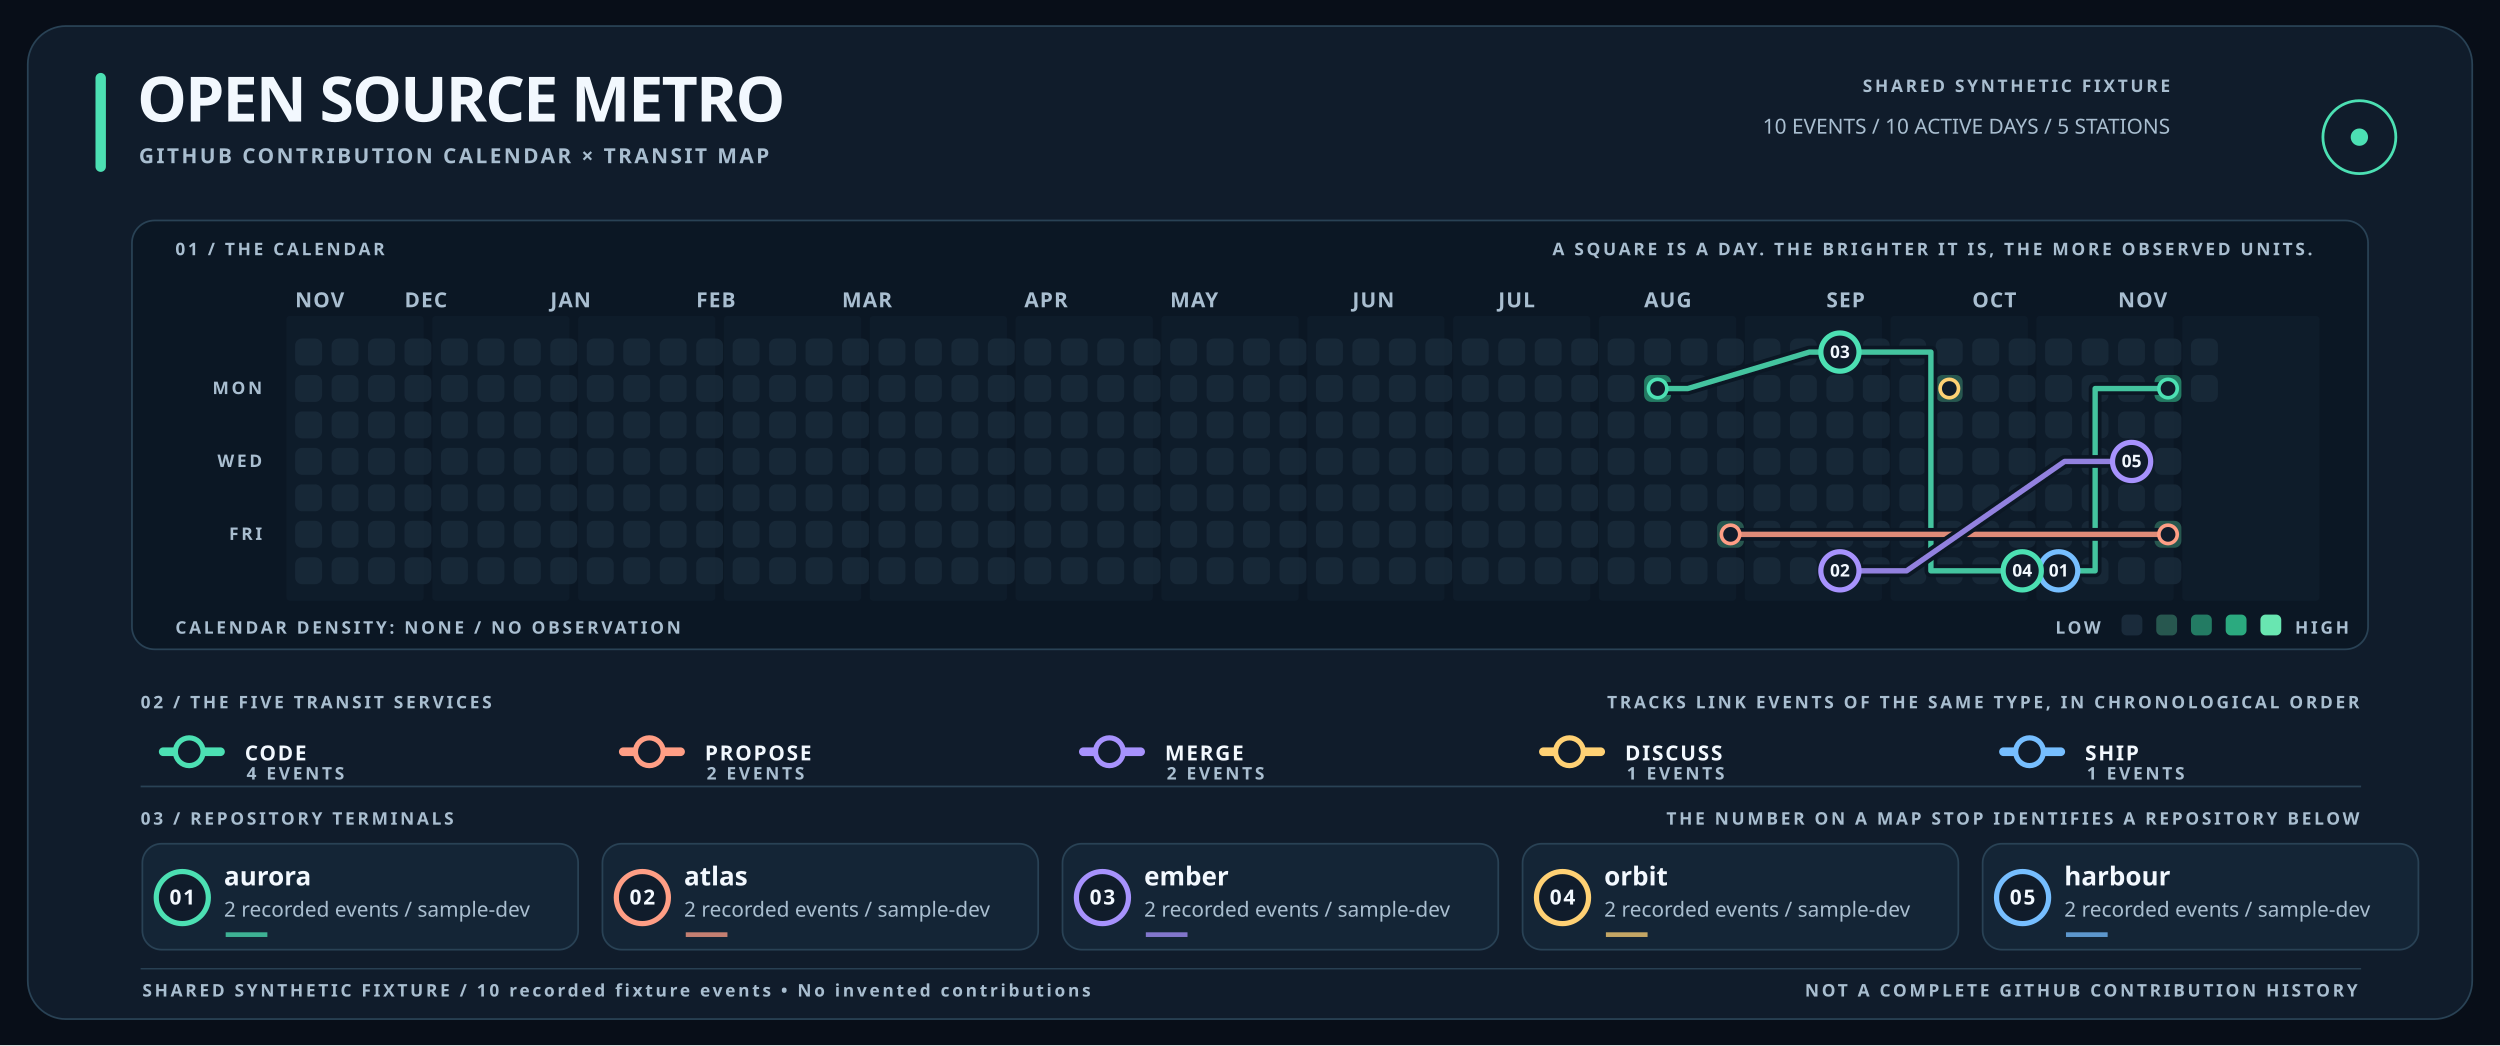
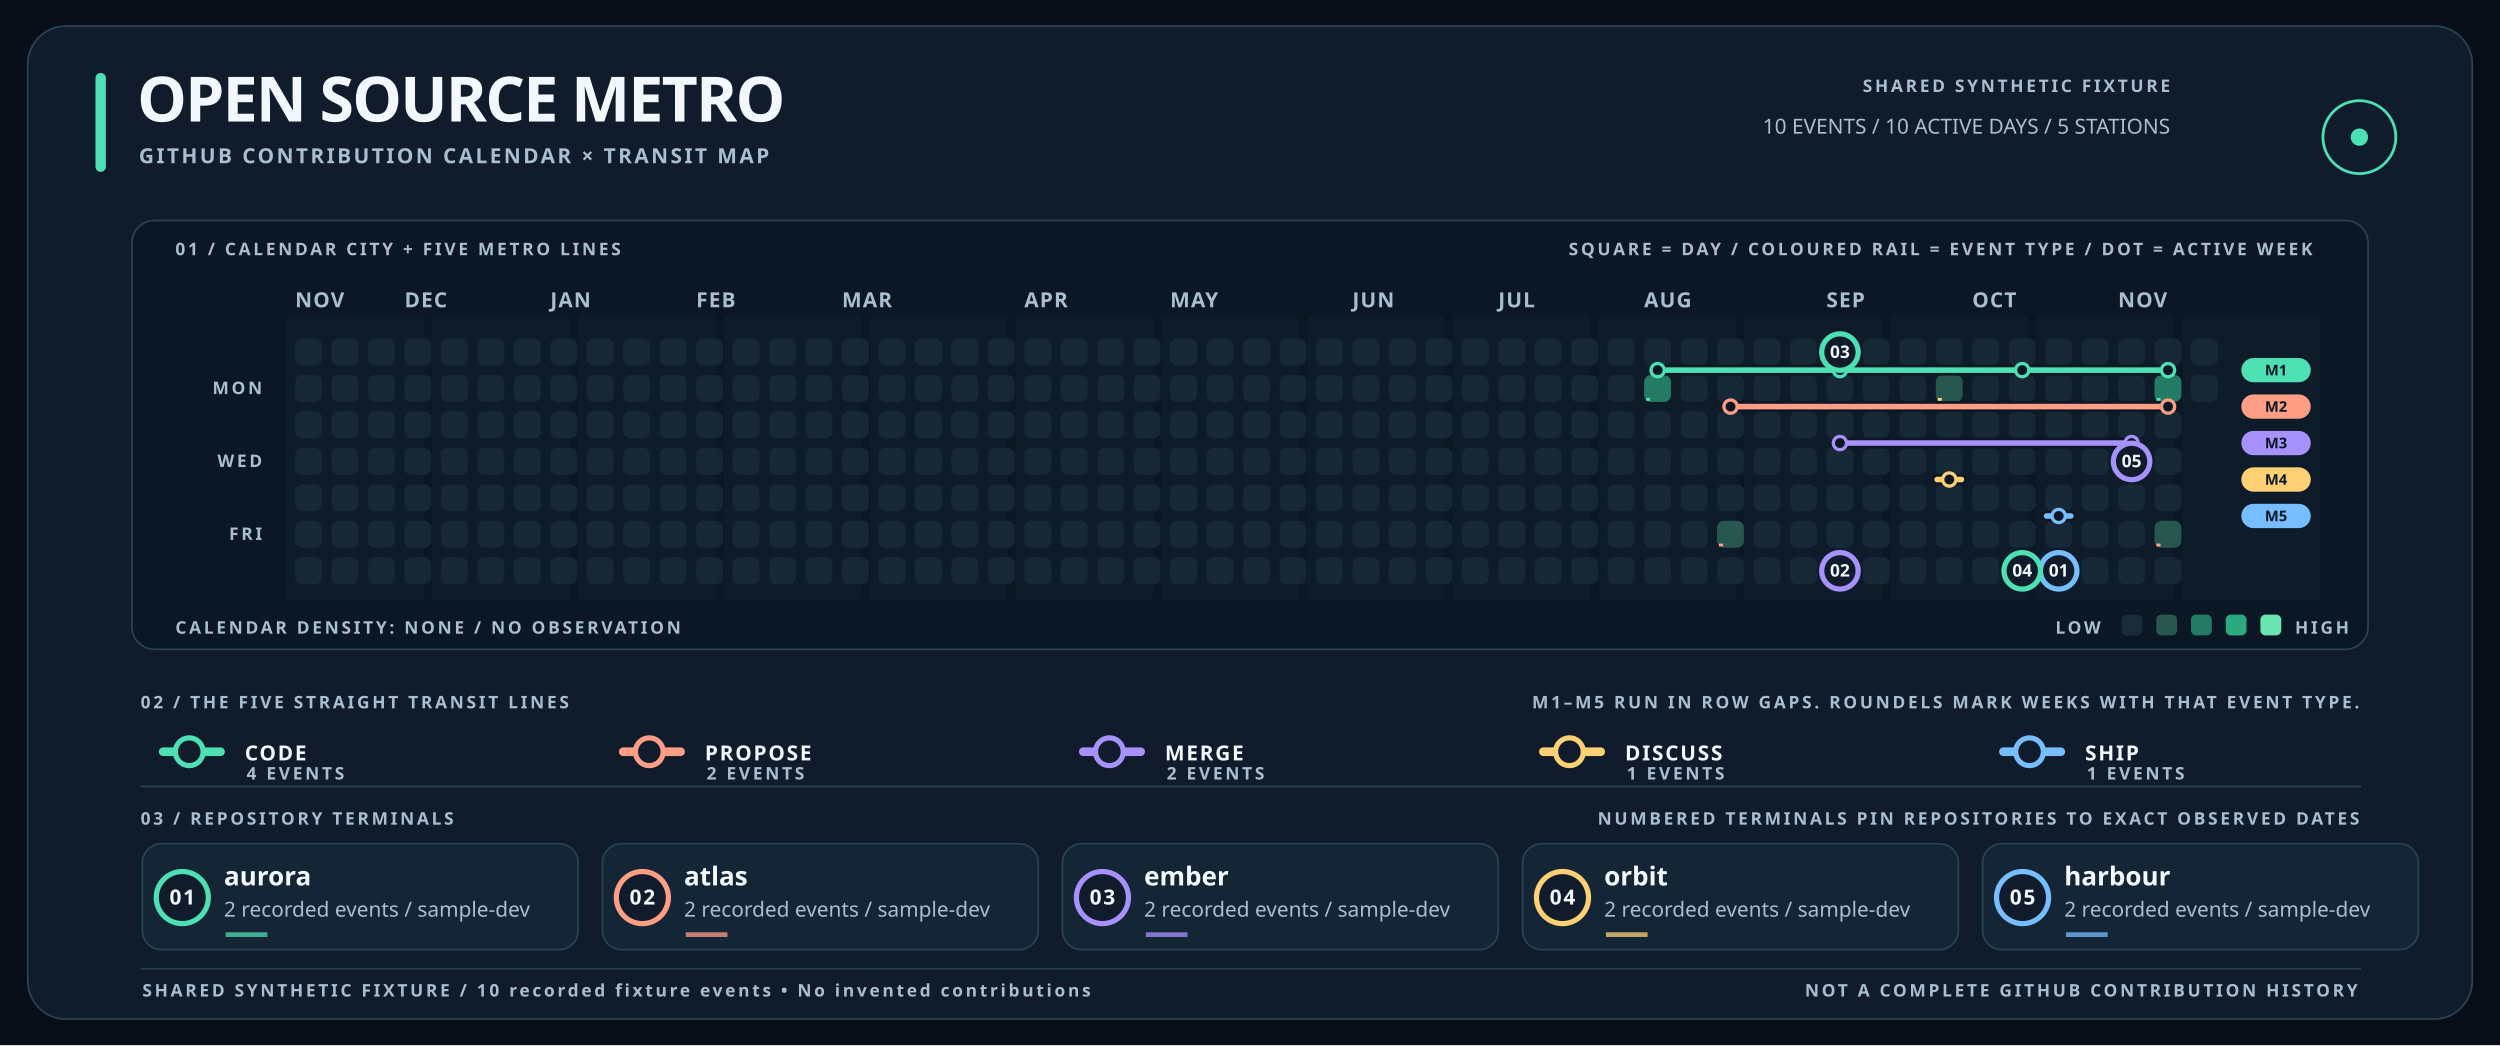
<svg xmlns="http://www.w3.org/2000/svg" viewBox="0 0 1440 602" width="1440" height="602" role="img" aria-labelledby="title description">
  <defs>
    <style>
.mast{font:800 36px system-ui,Segoe UI,sans-serif;letter-spacing:-1px;fill:#F2F8FE}
.sub{font:600 12px system-ui,sans-serif;letter-spacing:1.4px;fill:#A9BED0}
.tag{font:800 10px system-ui,sans-serif;letter-spacing:1.55px;fill:#A9BED0}
.month{font:800 12px system-ui,sans-serif;letter-spacing:.65px;fill:#A9BED0}
.legend{font:800 12px system-ui,sans-serif;letter-spacing:1px;fill:#F2F8FE}
.detail{font:500 12px system-ui,sans-serif;fill:#A9BED0}
.repo{font:700 15px system-ui,Segoe UI,sans-serif;fill:#F2F8FE}
.tile-cell{width:15.5px;height:15.5px;rx:4px}
.f0{fill:#1A2B3B}
.f1{fill:#27574F}
.f2{fill:#237B63}
.f3{fill:#2BAA7F}
.f4{fill:#69E6B1}
.cell:focus .focus{stroke-width:2.4;opacity:1}
@media(prefers-reduced-motion:reduce){.train{display:none}}
</style>
  </defs>
  <rect width="1440" height="602" fill="#080E18" />
  <rect x="16" y="15" width="1408" height="572" rx="22" fill="#101C2B" stroke="#294255" stroke-width="1" />
  <path d="M58 45V96" stroke="#4CE0B3" stroke-width="6" stroke-linecap="round" />
  <circle cx="1359" cy="79" r="21" fill="none" stroke="#4CE0B3" stroke-width="1.6" />
  <circle cx="1359" cy="79" r="5" fill="#4CE0B3" />
  <text x="79.0" y="70.0" class="mast" text-anchor="start">OPEN SOURCE METRO</text>
  <text x="80.0" y="94.0" class="sub" text-anchor="start">GITHUB CONTRIBUTION CALENDAR × TRANSIT MAP</text>
  <text x="1250.0" y="53.0" class="tag" text-anchor="end">SHARED SYNTHETIC FIXTURE</text>
  <text x="1250.0" y="77.0" class="detail" text-anchor="end">10 EVENTS   /   10 ACTIVE DAYS   /   5 STATIONS</text>
  <rect x="76" y="127" width="1288" height="247" rx="13" fill="#0B1724" stroke="#294255" stroke-width="1" />
-   <text x="101.0" y="147.0" class="tag" text-anchor="start">01 / THE CALENDAR</text>
-   <text x="1332.0" y="147.0" class="tag" text-anchor="end">A SQUARE IS A DAY.  THE BRIGHTER IT IS, THE MORE OBSERVED UNITS.</text>
+   <text x="101.0" y="147.0" class="tag" text-anchor="start">01 / CALENDAR CITY + FIVE METRO LINES</text>
+   <text x="1332.0" y="147.0" class="tag" text-anchor="end">SQUARE = DAY    /    COLOURED RAIL = EVENT TYPE    /    DOT = ACTIVE WEEK</text>
  <rect x="165" y="182" width="79" height="164" rx="2" fill="#142536" opacity=".35" />
  <rect x="249" y="182" width="79" height="164" rx="2" fill="#142536" opacity=".35" />
  <rect x="333" y="182" width="79" height="164" rx="2" fill="#142536" opacity=".35" />
  <rect x="417" y="182" width="79" height="164" rx="2" fill="#142536" opacity=".35" />
  <rect x="501" y="182" width="79" height="164" rx="2" fill="#142536" opacity=".35" />
  <rect x="585" y="182" width="79" height="164" rx="2" fill="#142536" opacity=".35" />
  <rect x="669" y="182" width="79" height="164" rx="2" fill="#142536" opacity=".35" />
  <rect x="753" y="182" width="79" height="164" rx="2" fill="#142536" opacity=".35" />
  <rect x="837" y="182" width="79" height="164" rx="2" fill="#142536" opacity=".35" />
  <rect x="921" y="182" width="79" height="164" rx="2" fill="#142536" opacity=".35" />
  <rect x="1005" y="182" width="79" height="164" rx="2" fill="#142536" opacity=".35" />
  <rect x="1089" y="182" width="79" height="164" rx="2" fill="#142536" opacity=".35" />
  <rect x="1173" y="182" width="79" height="164" rx="2" fill="#142536" opacity=".35" />
  <rect x="1257" y="182" width="79" height="164" rx="2" fill="#142536" opacity=".35" />
  <text x="170.0" y="177.0" class="month" text-anchor="start">NOV</text>
  <text x="233.0" y="177.0" class="month" text-anchor="start">DEC</text>
  <text x="317.0" y="177.0" class="month" text-anchor="start">JAN</text>
  <text x="401.0" y="177.0" class="month" text-anchor="start">FEB</text>
  <text x="485.0" y="177.0" class="month" text-anchor="start">MAR</text>
  <text x="590.0" y="177.0" class="month" text-anchor="start">APR</text>
  <text x="674.0" y="177.0" class="month" text-anchor="start">MAY</text>
  <text x="779.0" y="177.0" class="month" text-anchor="start">JUN</text>
  <text x="863.0" y="177.0" class="month" text-anchor="start">JUL</text>
  <text x="947.0" y="177.0" class="month" text-anchor="start">AUG</text>
  <text x="1052.0" y="177.0" class="month" text-anchor="start">SEP</text>
  <text x="1136.0" y="177.0" class="month" text-anchor="start">OCT</text>
  <text x="1220.0" y="177.0" class="month" text-anchor="start">NOV</text>
  <text x="151.0" y="227.0" class="tag" text-anchor="end">MON</text>
  <text x="151.0" y="269.0" class="tag" text-anchor="end">WED</text>
  <text x="151.0" y="311.0" class="tag" text-anchor="end">FRI</text>
  <rect class="tile-cell f0" x="170.0" y="195.0" opacity=".78" />
  <rect class="tile-cell f0" x="170.0" y="216.0" opacity=".78" />
  <rect class="tile-cell f0" x="170.0" y="237.0" opacity=".78" />
  <rect class="tile-cell f0" x="170.0" y="258.0" opacity=".78" />
  <rect class="tile-cell f0" x="170.0" y="279.0" opacity=".78" />
  <rect class="tile-cell f0" x="170.0" y="300.0" opacity=".78" />
  <rect class="tile-cell f0" x="170.0" y="321.0" opacity=".78" />
  <rect class="tile-cell f0" x="191.0" y="195.0" opacity=".78" />
  <rect class="tile-cell f0" x="191.0" y="216.0" opacity=".78" />
  <rect class="tile-cell f0" x="191.0" y="237.0" opacity=".78" />
  <rect class="tile-cell f0" x="191.0" y="258.0" opacity=".78" />
  <rect class="tile-cell f0" x="191.0" y="279.0" opacity=".78" />
  <rect class="tile-cell f0" x="191.0" y="300.0" opacity=".78" />
  <rect class="tile-cell f0" x="191.0" y="321.0" opacity=".78" />
  <rect class="tile-cell f0" x="212.0" y="195.0" opacity=".78" />
  <rect class="tile-cell f0" x="212.0" y="216.0" opacity=".78" />
  <rect class="tile-cell f0" x="212.0" y="237.0" opacity=".78" />
  <rect class="tile-cell f0" x="212.0" y="258.0" opacity=".78" />
  <rect class="tile-cell f0" x="212.0" y="279.0" opacity=".78" />
  <rect class="tile-cell f0" x="212.0" y="300.0" opacity=".78" />
  <rect class="tile-cell f0" x="212.0" y="321.0" opacity=".78" />
  <rect class="tile-cell f0" x="233.0" y="195.0" opacity=".78" />
  <rect class="tile-cell f0" x="233.0" y="216.0" opacity=".78" />
  <rect class="tile-cell f0" x="233.0" y="237.0" opacity=".78" />
  <rect class="tile-cell f0" x="233.0" y="258.0" opacity=".78" />
  <rect class="tile-cell f0" x="233.0" y="279.0" opacity=".78" />
  <rect class="tile-cell f0" x="233.0" y="300.0" opacity=".78" />
  <rect class="tile-cell f0" x="233.0" y="321.0" opacity=".78" />
  <rect class="tile-cell f0" x="254.0" y="195.0" opacity=".78" />
  <rect class="tile-cell f0" x="254.0" y="216.0" opacity=".78" />
  <rect class="tile-cell f0" x="254.0" y="237.0" opacity=".78" />
  <rect class="tile-cell f0" x="254.0" y="258.0" opacity=".78" />
  <rect class="tile-cell f0" x="254.0" y="279.0" opacity=".78" />
  <rect class="tile-cell f0" x="254.0" y="300.0" opacity=".78" />
  <rect class="tile-cell f0" x="254.0" y="321.0" opacity=".78" />
  <rect class="tile-cell f0" x="275.0" y="195.0" opacity=".78" />
  <rect class="tile-cell f0" x="275.0" y="216.0" opacity=".78" />
  <rect class="tile-cell f0" x="275.0" y="237.0" opacity=".78" />
  <rect class="tile-cell f0" x="275.0" y="258.0" opacity=".78" />
  <rect class="tile-cell f0" x="275.0" y="279.0" opacity=".78" />
  <rect class="tile-cell f0" x="275.0" y="300.0" opacity=".78" />
  <rect class="tile-cell f0" x="275.0" y="321.0" opacity=".78" />
  <rect class="tile-cell f0" x="296.0" y="195.0" opacity=".78" />
  <rect class="tile-cell f0" x="296.0" y="216.0" opacity=".78" />
  <rect class="tile-cell f0" x="296.0" y="237.0" opacity=".78" />
  <rect class="tile-cell f0" x="296.0" y="258.0" opacity=".78" />
  <rect class="tile-cell f0" x="296.0" y="279.0" opacity=".78" />
  <rect class="tile-cell f0" x="296.0" y="300.0" opacity=".78" />
  <rect class="tile-cell f0" x="296.0" y="321.0" opacity=".78" />
  <rect class="tile-cell f0" x="317.0" y="195.0" opacity=".78" />
  <rect class="tile-cell f0" x="317.0" y="216.0" opacity=".78" />
  <rect class="tile-cell f0" x="317.0" y="237.0" opacity=".78" />
  <rect class="tile-cell f0" x="317.0" y="258.0" opacity=".78" />
  <rect class="tile-cell f0" x="317.0" y="279.0" opacity=".78" />
  <rect class="tile-cell f0" x="317.0" y="300.0" opacity=".78" />
  <rect class="tile-cell f0" x="317.0" y="321.0" opacity=".78" />
  <rect class="tile-cell f0" x="338.0" y="195.0" opacity=".78" />
  <rect class="tile-cell f0" x="338.0" y="216.0" opacity=".78" />
  <rect class="tile-cell f0" x="338.0" y="237.0" opacity=".78" />
  <rect class="tile-cell f0" x="338.0" y="258.0" opacity=".78" />
  <rect class="tile-cell f0" x="338.0" y="279.0" opacity=".78" />
  <rect class="tile-cell f0" x="338.0" y="300.0" opacity=".78" />
  <rect class="tile-cell f0" x="338.0" y="321.0" opacity=".78" />
  <rect class="tile-cell f0" x="359.0" y="195.0" opacity=".78" />
  <rect class="tile-cell f0" x="359.0" y="216.0" opacity=".78" />
  <rect class="tile-cell f0" x="359.0" y="237.0" opacity=".78" />
  <rect class="tile-cell f0" x="359.0" y="258.0" opacity=".78" />
  <rect class="tile-cell f0" x="359.0" y="279.0" opacity=".78" />
  <rect class="tile-cell f0" x="359.0" y="300.0" opacity=".78" />
  <rect class="tile-cell f0" x="359.0" y="321.0" opacity=".78" />
  <rect class="tile-cell f0" x="380.0" y="195.0" opacity=".78" />
  <rect class="tile-cell f0" x="380.0" y="216.0" opacity=".78" />
  <rect class="tile-cell f0" x="380.0" y="237.0" opacity=".78" />
  <rect class="tile-cell f0" x="380.0" y="258.0" opacity=".78" />
  <rect class="tile-cell f0" x="380.0" y="279.0" opacity=".78" />
  <rect class="tile-cell f0" x="380.0" y="300.0" opacity=".78" />
  <rect class="tile-cell f0" x="380.0" y="321.0" opacity=".78" />
  <rect class="tile-cell f0" x="401.0" y="195.0" opacity=".78" />
  <rect class="tile-cell f0" x="401.0" y="216.0" opacity=".78" />
  <rect class="tile-cell f0" x="401.0" y="237.0" opacity=".78" />
  <rect class="tile-cell f0" x="401.0" y="258.0" opacity=".78" />
  <rect class="tile-cell f0" x="401.0" y="279.0" opacity=".78" />
  <rect class="tile-cell f0" x="401.0" y="300.0" opacity=".78" />
  <rect class="tile-cell f0" x="401.0" y="321.0" opacity=".78" />
  <rect class="tile-cell f0" x="422.0" y="195.0" opacity=".78" />
  <rect class="tile-cell f0" x="422.0" y="216.0" opacity=".78" />
  <rect class="tile-cell f0" x="422.0" y="237.0" opacity=".78" />
  <rect class="tile-cell f0" x="422.0" y="258.0" opacity=".78" />
  <rect class="tile-cell f0" x="422.0" y="279.0" opacity=".78" />
  <rect class="tile-cell f0" x="422.0" y="300.0" opacity=".78" />
  <rect class="tile-cell f0" x="422.0" y="321.0" opacity=".78" />
  <rect class="tile-cell f0" x="443.0" y="195.0" opacity=".78" />
  <rect class="tile-cell f0" x="443.0" y="216.0" opacity=".78" />
  <rect class="tile-cell f0" x="443.0" y="237.0" opacity=".78" />
  <rect class="tile-cell f0" x="443.0" y="258.0" opacity=".78" />
  <rect class="tile-cell f0" x="443.0" y="279.0" opacity=".78" />
  <rect class="tile-cell f0" x="443.0" y="300.0" opacity=".78" />
  <rect class="tile-cell f0" x="443.0" y="321.0" opacity=".78" />
  <rect class="tile-cell f0" x="464.0" y="195.0" opacity=".78" />
  <rect class="tile-cell f0" x="464.0" y="216.0" opacity=".78" />
  <rect class="tile-cell f0" x="464.0" y="237.0" opacity=".78" />
  <rect class="tile-cell f0" x="464.0" y="258.0" opacity=".78" />
  <rect class="tile-cell f0" x="464.0" y="279.0" opacity=".78" />
  <rect class="tile-cell f0" x="464.0" y="300.0" opacity=".78" />
  <rect class="tile-cell f0" x="464.0" y="321.0" opacity=".78" />
  <rect class="tile-cell f0" x="485.0" y="195.0" opacity=".78" />
  <rect class="tile-cell f0" x="485.0" y="216.0" opacity=".78" />
  <rect class="tile-cell f0" x="485.0" y="237.0" opacity=".78" />
  <rect class="tile-cell f0" x="485.0" y="258.0" opacity=".78" />
  <rect class="tile-cell f0" x="485.0" y="279.0" opacity=".78" />
  <rect class="tile-cell f0" x="485.0" y="300.0" opacity=".78" />
  <rect class="tile-cell f0" x="485.0" y="321.0" opacity=".78" />
  <rect class="tile-cell f0" x="506.0" y="195.0" opacity=".78" />
  <rect class="tile-cell f0" x="506.0" y="216.0" opacity=".78" />
  <rect class="tile-cell f0" x="506.0" y="237.0" opacity=".78" />
  <rect class="tile-cell f0" x="506.0" y="258.0" opacity=".78" />
  <rect class="tile-cell f0" x="506.0" y="279.0" opacity=".78" />
  <rect class="tile-cell f0" x="506.0" y="300.0" opacity=".78" />
  <rect class="tile-cell f0" x="506.0" y="321.0" opacity=".78" />
  <rect class="tile-cell f0" x="527.0" y="195.0" opacity=".78" />
  <rect class="tile-cell f0" x="527.0" y="216.0" opacity=".78" />
  <rect class="tile-cell f0" x="527.0" y="237.0" opacity=".78" />
  <rect class="tile-cell f0" x="527.0" y="258.0" opacity=".78" />
  <rect class="tile-cell f0" x="527.0" y="279.0" opacity=".78" />
  <rect class="tile-cell f0" x="527.0" y="300.0" opacity=".78" />
  <rect class="tile-cell f0" x="527.0" y="321.0" opacity=".78" />
  <rect class="tile-cell f0" x="548.0" y="195.0" opacity=".78" />
  <rect class="tile-cell f0" x="548.0" y="216.0" opacity=".78" />
  <rect class="tile-cell f0" x="548.0" y="237.0" opacity=".78" />
  <rect class="tile-cell f0" x="548.0" y="258.0" opacity=".78" />
  <rect class="tile-cell f0" x="548.0" y="279.0" opacity=".78" />
  <rect class="tile-cell f0" x="548.0" y="300.0" opacity=".78" />
  <rect class="tile-cell f0" x="548.0" y="321.0" opacity=".78" />
  <rect class="tile-cell f0" x="569.0" y="195.0" opacity=".78" />
  <rect class="tile-cell f0" x="569.0" y="216.0" opacity=".78" />
  <rect class="tile-cell f0" x="569.0" y="237.0" opacity=".78" />
  <rect class="tile-cell f0" x="569.0" y="258.0" opacity=".78" />
  <rect class="tile-cell f0" x="569.0" y="279.0" opacity=".78" />
  <rect class="tile-cell f0" x="569.0" y="300.0" opacity=".78" />
  <rect class="tile-cell f0" x="569.0" y="321.0" opacity=".78" />
  <rect class="tile-cell f0" x="590.0" y="195.0" opacity=".78" />
  <rect class="tile-cell f0" x="590.0" y="216.0" opacity=".78" />
  <rect class="tile-cell f0" x="590.0" y="237.0" opacity=".78" />
  <rect class="tile-cell f0" x="590.0" y="258.0" opacity=".78" />
  <rect class="tile-cell f0" x="590.0" y="279.0" opacity=".78" />
  <rect class="tile-cell f0" x="590.0" y="300.0" opacity=".78" />
  <rect class="tile-cell f0" x="590.0" y="321.0" opacity=".78" />
  <rect class="tile-cell f0" x="611.0" y="195.0" opacity=".78" />
  <rect class="tile-cell f0" x="611.0" y="216.0" opacity=".78" />
  <rect class="tile-cell f0" x="611.0" y="237.0" opacity=".78" />
  <rect class="tile-cell f0" x="611.0" y="258.0" opacity=".78" />
  <rect class="tile-cell f0" x="611.0" y="279.0" opacity=".78" />
  <rect class="tile-cell f0" x="611.0" y="300.0" opacity=".78" />
  <rect class="tile-cell f0" x="611.0" y="321.0" opacity=".78" />
  <rect class="tile-cell f0" x="632.0" y="195.0" opacity=".78" />
  <rect class="tile-cell f0" x="632.0" y="216.0" opacity=".78" />
  <rect class="tile-cell f0" x="632.0" y="237.0" opacity=".78" />
  <rect class="tile-cell f0" x="632.0" y="258.0" opacity=".78" />
  <rect class="tile-cell f0" x="632.0" y="279.0" opacity=".78" />
  <rect class="tile-cell f0" x="632.0" y="300.0" opacity=".78" />
  <rect class="tile-cell f0" x="632.0" y="321.0" opacity=".78" />
  <rect class="tile-cell f0" x="653.0" y="195.0" opacity=".78" />
  <rect class="tile-cell f0" x="653.0" y="216.0" opacity=".78" />
  <rect class="tile-cell f0" x="653.0" y="237.0" opacity=".78" />
  <rect class="tile-cell f0" x="653.0" y="258.0" opacity=".78" />
  <rect class="tile-cell f0" x="653.0" y="279.0" opacity=".78" />
  <rect class="tile-cell f0" x="653.0" y="300.0" opacity=".78" />
  <rect class="tile-cell f0" x="653.0" y="321.0" opacity=".78" />
  <rect class="tile-cell f0" x="674.0" y="195.0" opacity=".78" />
  <rect class="tile-cell f0" x="674.0" y="216.0" opacity=".78" />
  <rect class="tile-cell f0" x="674.0" y="237.0" opacity=".78" />
  <rect class="tile-cell f0" x="674.0" y="258.0" opacity=".78" />
  <rect class="tile-cell f0" x="674.0" y="279.0" opacity=".78" />
  <rect class="tile-cell f0" x="674.0" y="300.0" opacity=".78" />
  <rect class="tile-cell f0" x="674.0" y="321.0" opacity=".78" />
  <rect class="tile-cell f0" x="695.0" y="195.0" opacity=".78" />
  <rect class="tile-cell f0" x="695.0" y="216.0" opacity=".78" />
  <rect class="tile-cell f0" x="695.0" y="237.0" opacity=".78" />
  <rect class="tile-cell f0" x="695.0" y="258.0" opacity=".78" />
  <rect class="tile-cell f0" x="695.0" y="279.0" opacity=".78" />
  <rect class="tile-cell f0" x="695.0" y="300.0" opacity=".78" />
  <rect class="tile-cell f0" x="695.0" y="321.0" opacity=".78" />
  <rect class="tile-cell f0" x="716.0" y="195.0" opacity=".78" />
  <rect class="tile-cell f0" x="716.0" y="216.0" opacity=".78" />
  <rect class="tile-cell f0" x="716.0" y="237.0" opacity=".78" />
  <rect class="tile-cell f0" x="716.0" y="258.0" opacity=".78" />
  <rect class="tile-cell f0" x="716.0" y="279.0" opacity=".78" />
  <rect class="tile-cell f0" x="716.0" y="300.0" opacity=".78" />
  <rect class="tile-cell f0" x="716.0" y="321.0" opacity=".78" />
  <rect class="tile-cell f0" x="737.0" y="195.0" opacity=".78" />
  <rect class="tile-cell f0" x="737.0" y="216.0" opacity=".78" />
  <rect class="tile-cell f0" x="737.0" y="237.0" opacity=".78" />
  <rect class="tile-cell f0" x="737.0" y="258.0" opacity=".78" />
  <rect class="tile-cell f0" x="737.0" y="279.0" opacity=".78" />
  <rect class="tile-cell f0" x="737.0" y="300.0" opacity=".78" />
  <rect class="tile-cell f0" x="737.0" y="321.0" opacity=".78" />
  <rect class="tile-cell f0" x="758.0" y="195.0" opacity=".78" />
  <rect class="tile-cell f0" x="758.0" y="216.0" opacity=".78" />
  <rect class="tile-cell f0" x="758.0" y="237.0" opacity=".78" />
  <rect class="tile-cell f0" x="758.0" y="258.0" opacity=".78" />
  <rect class="tile-cell f0" x="758.0" y="279.0" opacity=".78" />
  <rect class="tile-cell f0" x="758.0" y="300.0" opacity=".78" />
  <rect class="tile-cell f0" x="758.0" y="321.0" opacity=".78" />
  <rect class="tile-cell f0" x="779.0" y="195.0" opacity=".78" />
  <rect class="tile-cell f0" x="779.0" y="216.0" opacity=".78" />
  <rect class="tile-cell f0" x="779.0" y="237.0" opacity=".78" />
  <rect class="tile-cell f0" x="779.0" y="258.0" opacity=".78" />
  <rect class="tile-cell f0" x="779.0" y="279.0" opacity=".78" />
  <rect class="tile-cell f0" x="779.0" y="300.0" opacity=".78" />
  <rect class="tile-cell f0" x="779.0" y="321.0" opacity=".78" />
  <rect class="tile-cell f0" x="800.0" y="195.0" opacity=".78" />
  <rect class="tile-cell f0" x="800.0" y="216.0" opacity=".78" />
  <rect class="tile-cell f0" x="800.0" y="237.0" opacity=".78" />
  <rect class="tile-cell f0" x="800.0" y="258.0" opacity=".78" />
  <rect class="tile-cell f0" x="800.0" y="279.0" opacity=".78" />
  <rect class="tile-cell f0" x="800.0" y="300.0" opacity=".78" />
  <rect class="tile-cell f0" x="800.0" y="321.0" opacity=".78" />
  <rect class="tile-cell f0" x="821.0" y="195.0" opacity=".78" />
  <rect class="tile-cell f0" x="821.0" y="216.0" opacity=".78" />
  <rect class="tile-cell f0" x="821.0" y="237.0" opacity=".78" />
  <rect class="tile-cell f0" x="821.0" y="258.0" opacity=".78" />
  <rect class="tile-cell f0" x="821.0" y="279.0" opacity=".78" />
  <rect class="tile-cell f0" x="821.0" y="300.0" opacity=".78" />
  <rect class="tile-cell f0" x="821.0" y="321.0" opacity=".78" />
  <rect class="tile-cell f0" x="842.0" y="195.0" opacity=".78" />
  <rect class="tile-cell f0" x="842.0" y="216.0" opacity=".78" />
  <rect class="tile-cell f0" x="842.0" y="237.0" opacity=".78" />
  <rect class="tile-cell f0" x="842.0" y="258.0" opacity=".78" />
  <rect class="tile-cell f0" x="842.0" y="279.0" opacity=".78" />
  <rect class="tile-cell f0" x="842.0" y="300.0" opacity=".78" />
  <rect class="tile-cell f0" x="842.0" y="321.0" opacity=".78" />
  <rect class="tile-cell f0" x="863.0" y="195.0" opacity=".78" />
  <rect class="tile-cell f0" x="863.0" y="216.0" opacity=".78" />
  <rect class="tile-cell f0" x="863.0" y="237.0" opacity=".78" />
  <rect class="tile-cell f0" x="863.0" y="258.0" opacity=".78" />
  <rect class="tile-cell f0" x="863.0" y="279.0" opacity=".78" />
  <rect class="tile-cell f0" x="863.0" y="300.0" opacity=".78" />
  <rect class="tile-cell f0" x="863.0" y="321.0" opacity=".78" />
  <rect class="tile-cell f0" x="884.0" y="195.0" opacity=".78" />
  <rect class="tile-cell f0" x="884.0" y="216.0" opacity=".78" />
  <rect class="tile-cell f0" x="884.0" y="237.0" opacity=".78" />
  <rect class="tile-cell f0" x="884.0" y="258.0" opacity=".78" />
  <rect class="tile-cell f0" x="884.0" y="279.0" opacity=".78" />
  <rect class="tile-cell f0" x="884.0" y="300.0" opacity=".78" />
  <rect class="tile-cell f0" x="884.0" y="321.0" opacity=".78" />
  <rect class="tile-cell f0" x="905.0" y="195.0" opacity=".78" />
  <rect class="tile-cell f0" x="905.0" y="216.0" opacity=".78" />
  <rect class="tile-cell f0" x="905.0" y="237.0" opacity=".78" />
  <rect class="tile-cell f0" x="905.0" y="258.0" opacity=".78" />
  <rect class="tile-cell f0" x="905.0" y="279.0" opacity=".78" />
  <rect class="tile-cell f0" x="905.0" y="300.0" opacity=".78" />
  <rect class="tile-cell f0" x="905.0" y="321.0" opacity=".78" />
  <rect class="tile-cell f0" x="926.0" y="195.0" opacity=".78" />
  <rect class="tile-cell f0" x="926.0" y="216.0" opacity=".78" />
  <rect class="tile-cell f0" x="926.0" y="237.0" opacity=".78" />
  <rect class="tile-cell f0" x="926.0" y="258.0" opacity=".78" />
  <rect class="tile-cell f0" x="926.0" y="279.0" opacity=".78" />
  <rect class="tile-cell f0" x="926.0" y="300.0" opacity=".78" />
  <rect class="tile-cell f0" x="926.0" y="321.0" opacity=".78" />
  <rect class="tile-cell f0" x="947.0" y="195.0" opacity=".78" />
  <g class="cell" data-date="2026-08-03" data-units="3" tabindex="0" aria-label="2026-08-03 : 3 observed demo units; demo-001">
    <rect class="tile-cell f2" x="947.0" y="216.0" />
+     <rect class="day-service" data-kind="commit" x="948.1" y="229.2" width="2.4" height="1.65" fill="#4CE0B3" />
    <rect class="focus" x="946.0" y="215.0" width="17.5" height="17.5" rx="4" fill="none" stroke="#F2F8FE" opacity="0" />
  </g>
  <rect class="tile-cell f0" x="947.0" y="237.0" opacity=".78" />
  <rect class="tile-cell f0" x="947.0" y="258.0" opacity=".78" />
  <rect class="tile-cell f0" x="947.0" y="279.0" opacity=".78" />
  <rect class="tile-cell f0" x="947.0" y="300.0" opacity=".78" />
  <rect class="tile-cell f0" x="947.0" y="321.0" opacity=".78" />
  <rect class="tile-cell f0" x="968.0" y="195.0" opacity=".78" />
  <rect class="tile-cell f0" x="968.0" y="216.0" opacity=".78" />
  <rect class="tile-cell f0" x="968.0" y="237.0" opacity=".78" />
  <rect class="tile-cell f0" x="968.0" y="258.0" opacity=".78" />
  <rect class="tile-cell f0" x="968.0" y="279.0" opacity=".78" />
  <rect class="tile-cell f0" x="968.0" y="300.0" opacity=".78" />
  <rect class="tile-cell f0" x="968.0" y="321.0" opacity=".78" />
  <rect class="tile-cell f0" x="989.0" y="195.0" opacity=".78" />
  <rect class="tile-cell f0" x="989.0" y="216.0" opacity=".78" />
  <rect class="tile-cell f0" x="989.0" y="237.0" opacity=".78" />
  <rect class="tile-cell f0" x="989.0" y="258.0" opacity=".78" />
  <rect class="tile-cell f0" x="989.0" y="279.0" opacity=".78" />
  <g class="cell" data-date="2026-08-21" data-units="1" tabindex="0" aria-label="2026-08-21 : 1 observed demo units; demo-002">
    <rect class="tile-cell f1" x="989.0" y="300.0" />
+     <rect class="day-service" data-kind="pr_opened" x="990.1" y="313.1" width="2.4" height="1.65" fill="#FF9E85" />
    <rect class="focus" x="988.0" y="299.0" width="17.5" height="17.5" rx="4" fill="none" stroke="#F2F8FE" opacity="0" />
  </g>
  <rect class="tile-cell f0" x="989.0" y="321.0" opacity=".78" />
  <rect class="tile-cell f0" x="1010.0" y="195.0" opacity=".78" />
  <rect class="tile-cell f0" x="1010.0" y="216.0" opacity=".78" />
  <rect class="tile-cell f0" x="1010.0" y="237.0" opacity=".78" />
  <rect class="tile-cell f0" x="1010.0" y="258.0" opacity=".78" />
  <rect class="tile-cell f0" x="1010.0" y="279.0" opacity=".78" />
  <rect class="tile-cell f0" x="1010.0" y="300.0" opacity=".78" />
  <rect class="tile-cell f0" x="1010.0" y="321.0" opacity=".78" />
  <rect class="tile-cell f0" x="1031.0" y="195.0" opacity=".78" />
  <rect class="tile-cell f0" x="1031.0" y="216.0" opacity=".78" />
  <rect class="tile-cell f0" x="1031.0" y="237.0" opacity=".78" />
  <rect class="tile-cell f0" x="1031.0" y="258.0" opacity=".78" />
  <rect class="tile-cell f0" x="1031.0" y="279.0" opacity=".78" />
  <rect class="tile-cell f0" x="1031.0" y="300.0" opacity=".78" />
  <rect class="tile-cell f0" x="1031.0" y="321.0" opacity=".78" />
  <g class="cell" data-date="2026-09-06" data-units="2" tabindex="0" aria-label="2026-09-06 : 2 observed demo units; demo-003">
    <rect class="tile-cell f1" x="1052.0" y="195.0" />
+     <rect class="day-service" data-kind="commit" x="1053.1" y="208.2" width="2.4" height="1.65" fill="#4CE0B3" />
    <rect class="focus" x="1051.0" y="194.0" width="17.5" height="17.5" rx="4" fill="none" stroke="#F2F8FE" opacity="0" />
  </g>
  <rect class="tile-cell f0" x="1052.0" y="216.0" opacity=".78" />
  <rect class="tile-cell f0" x="1052.0" y="237.0" opacity=".78" />
  <rect class="tile-cell f0" x="1052.0" y="258.0" opacity=".78" />
  <rect class="tile-cell f0" x="1052.0" y="279.0" opacity=".78" />
  <rect class="tile-cell f0" x="1052.0" y="300.0" opacity=".78" />
  <g class="cell" data-date="2026-09-12" data-units="1" tabindex="0" aria-label="2026-09-12 : 1 observed demo units; demo-004">
    <rect class="tile-cell f1" x="1052.0" y="321.0" />
+     <rect class="day-service" data-kind="pr_merged" x="1053.1" y="334.1" width="2.4" height="1.65" fill="#A792FD" />
    <rect class="focus" x="1051.0" y="320.0" width="17.5" height="17.5" rx="4" fill="none" stroke="#F2F8FE" opacity="0" />
  </g>
  <rect class="tile-cell f0" x="1073.0" y="195.0" opacity=".78" />
  <rect class="tile-cell f0" x="1073.0" y="216.0" opacity=".78" />
  <rect class="tile-cell f0" x="1073.0" y="237.0" opacity=".78" />
  <rect class="tile-cell f0" x="1073.0" y="258.0" opacity=".78" />
  <rect class="tile-cell f0" x="1073.0" y="279.0" opacity=".78" />
  <rect class="tile-cell f0" x="1073.0" y="300.0" opacity=".78" />
  <rect class="tile-cell f0" x="1073.0" y="321.0" opacity=".78" />
  <rect class="tile-cell f0" x="1094.0" y="195.0" opacity=".78" />
  <rect class="tile-cell f0" x="1094.0" y="216.0" opacity=".78" />
  <rect class="tile-cell f0" x="1094.0" y="237.0" opacity=".78" />
  <rect class="tile-cell f0" x="1094.0" y="258.0" opacity=".78" />
  <rect class="tile-cell f0" x="1094.0" y="279.0" opacity=".78" />
  <rect class="tile-cell f0" x="1094.0" y="300.0" opacity=".78" />
  <rect class="tile-cell f0" x="1094.0" y="321.0" opacity=".78" />
  <rect class="tile-cell f0" x="1115.0" y="195.0" opacity=".78" />
  <g class="cell" data-date="2026-09-28" data-units="1" tabindex="0" aria-label="2026-09-28 : 1 observed demo units; demo-005">
    <rect class="tile-cell f1" x="1115.0" y="216.0" />
+     <rect class="day-service" data-kind="issue_opened" x="1116.1" y="229.2" width="2.4" height="1.65" fill="#FFD174" />
    <rect class="focus" x="1114.0" y="215.0" width="17.5" height="17.5" rx="4" fill="none" stroke="#F2F8FE" opacity="0" />
  </g>
  <rect class="tile-cell f0" x="1115.0" y="237.0" opacity=".78" />
  <rect class="tile-cell f0" x="1115.0" y="258.0" opacity=".78" />
  <rect class="tile-cell f0" x="1115.0" y="279.0" opacity=".78" />
  <rect class="tile-cell f0" x="1115.0" y="300.0" opacity=".78" />
  <rect class="tile-cell f0" x="1115.0" y="321.0" opacity=".78" />
  <rect class="tile-cell f0" x="1136.0" y="195.0" opacity=".78" />
  <rect class="tile-cell f0" x="1136.0" y="216.0" opacity=".78" />
  <rect class="tile-cell f0" x="1136.0" y="237.0" opacity=".78" />
  <rect class="tile-cell f0" x="1136.0" y="258.0" opacity=".78" />
  <rect class="tile-cell f0" x="1136.0" y="279.0" opacity=".78" />
  <rect class="tile-cell f0" x="1136.0" y="300.0" opacity=".78" />
  <rect class="tile-cell f0" x="1136.0" y="321.0" opacity=".78" />
  <rect class="tile-cell f0" x="1157.0" y="195.0" opacity=".78" />
  <rect class="tile-cell f0" x="1157.0" y="216.0" opacity=".78" />
  <rect class="tile-cell f0" x="1157.0" y="237.0" opacity=".78" />
  <rect class="tile-cell f0" x="1157.0" y="258.0" opacity=".78" />
  <rect class="tile-cell f0" x="1157.0" y="279.0" opacity=".78" />
  <rect class="tile-cell f0" x="1157.0" y="300.0" opacity=".78" />
  <g class="cell" data-date="2026-10-17" data-units="5" tabindex="0" aria-label="2026-10-17 : 5 observed demo units; demo-006">
    <rect class="tile-cell f2" x="1157.0" y="321.0" />
+     <rect class="day-service" data-kind="commit" x="1158.1" y="334.1" width="2.4" height="1.65" fill="#4CE0B3" />
    <rect class="focus" x="1156.0" y="320.0" width="17.5" height="17.5" rx="4" fill="none" stroke="#F2F8FE" opacity="0" />
  </g>
  <rect class="tile-cell f0" x="1178.0" y="195.0" opacity=".78" />
  <rect class="tile-cell f0" x="1178.0" y="216.0" opacity=".78" />
  <rect class="tile-cell f0" x="1178.0" y="237.0" opacity=".78" />
  <rect class="tile-cell f0" x="1178.0" y="258.0" opacity=".78" />
  <rect class="tile-cell f0" x="1178.0" y="279.0" opacity=".78" />
  <rect class="tile-cell f0" x="1178.0" y="300.0" opacity=".78" />
  <g class="cell" data-date="2026-10-24" data-units="1" tabindex="0" aria-label="2026-10-24 : 1 observed demo units; demo-007">
    <rect class="tile-cell f1" x="1178.0" y="321.0" />
+     <rect class="day-service" data-kind="release" x="1179.1" y="334.1" width="2.4" height="1.65" fill="#76BEFF" />
    <rect class="focus" x="1177.0" y="320.0" width="17.5" height="17.5" rx="4" fill="none" stroke="#F2F8FE" opacity="0" />
  </g>
  <rect class="tile-cell f0" x="1199.0" y="195.0" opacity=".78" />
  <rect class="tile-cell f0" x="1199.0" y="216.0" opacity=".78" />
  <rect class="tile-cell f0" x="1199.0" y="237.0" opacity=".78" />
  <rect class="tile-cell f0" x="1199.0" y="258.0" opacity=".78" />
  <rect class="tile-cell f0" x="1199.0" y="279.0" opacity=".78" />
  <rect class="tile-cell f0" x="1199.0" y="300.0" opacity=".78" />
  <rect class="tile-cell f0" x="1199.0" y="321.0" opacity=".78" />
  <rect class="tile-cell f0" x="1220.0" y="195.0" opacity=".78" />
  <rect class="tile-cell f0" x="1220.0" y="216.0" opacity=".78" />
  <rect class="tile-cell f0" x="1220.0" y="237.0" opacity=".78" />
  <g class="cell" data-date="2026-11-04" data-units="1" tabindex="0" aria-label="2026-11-04 : 1 observed demo units; demo-008">
    <rect class="tile-cell f1" x="1220.0" y="258.0" />
+     <rect class="day-service" data-kind="pr_merged" x="1221.1" y="271.1" width="2.4" height="1.65" fill="#A792FD" />
    <rect class="focus" x="1219.0" y="257.0" width="17.5" height="17.5" rx="4" fill="none" stroke="#F2F8FE" opacity="0" />
  </g>
  <rect class="tile-cell f0" x="1220.0" y="279.0" opacity=".78" />
  <rect class="tile-cell f0" x="1220.0" y="300.0" opacity=".78" />
  <rect class="tile-cell f0" x="1220.0" y="321.0" opacity=".78" />
  <rect class="tile-cell f0" x="1241.0" y="195.0" opacity=".78" />
  <g class="cell" data-date="2026-11-09" data-units="4" tabindex="0" aria-label="2026-11-09 : 4 observed demo units; demo-009">
    <rect class="tile-cell f2" x="1241.0" y="216.0" />
+     <rect class="day-service" data-kind="commit" x="1242.1" y="229.2" width="2.4" height="1.65" fill="#4CE0B3" />
    <rect class="focus" x="1240.0" y="215.0" width="17.5" height="17.5" rx="4" fill="none" stroke="#F2F8FE" opacity="0" />
  </g>
  <rect class="tile-cell f0" x="1241.0" y="237.0" opacity=".78" />
  <rect class="tile-cell f0" x="1241.0" y="258.0" opacity=".78" />
  <rect class="tile-cell f0" x="1241.0" y="279.0" opacity=".78" />
  <g class="cell" data-date="2026-11-13" data-units="1" tabindex="0" aria-label="2026-11-13 : 1 observed demo units; demo-010">
    <rect class="tile-cell f1" x="1241.0" y="300.0" />
+     <rect class="day-service" data-kind="pr_opened" x="1242.1" y="313.1" width="2.4" height="1.65" fill="#FF9E85" />
    <rect class="focus" x="1240.0" y="299.0" width="17.5" height="17.5" rx="4" fill="none" stroke="#F2F8FE" opacity="0" />
  </g>
  <rect class="tile-cell f0" x="1241.0" y="321.0" opacity=".78" />
  <rect class="tile-cell f0" x="1262.0" y="195.0" opacity=".78" />
  <rect class="tile-cell f0" x="1262.0" y="216.0" opacity=".78" />
-   <g class="route route-commit">
-     <path d="M954.8 223.8 H972.2 L1042.2 202.8 H1059.8 H1112.2 L1112.2 328.8 H1164.8 H1206.8 L1206.8 223.8 H1248.8" fill="none" stroke="#0B1724" stroke-width="7.4" stroke-linejoin="round" stroke-linecap="round" />
-     <path d="M954.8 223.8 H972.2 L1042.2 202.8 H1059.8 H1112.2 L1112.2 328.8 H1164.8 H1206.8 L1206.8 223.8 H1248.8" fill="none" stroke="#4CE0B3" stroke-width="3.1" stroke-linejoin="round" stroke-linecap="round" opacity=".86" />
-   </g>
-   <g class="route route-pr_opened">
-     <path d="M996.8 307.8 H1003.8 L1241.8 307.8 H1248.8" fill="none" stroke="#0B1724" stroke-width="7.4" stroke-linejoin="round" stroke-linecap="round" />
-     <path d="M996.8 307.8 H1003.8 L1241.8 307.8 H1248.8" fill="none" stroke="#FF9E85" stroke-width="3.1" stroke-linejoin="round" stroke-linecap="round" opacity=".86" />
-   </g>
-   <g class="route route-pr_merged">
-     <path d="M1059.8 328.8 H1098.2 L1189.2 265.8 H1227.8" fill="none" stroke="#0B1724" stroke-width="7.4" stroke-linejoin="round" stroke-linecap="round" />
-     <path d="M1059.8 328.8 H1098.2 L1189.2 265.8 H1227.8" fill="none" stroke="#A792FD" stroke-width="3.1" stroke-linejoin="round" stroke-linecap="round" opacity=".86" />
-   </g>
-   <circle cx="954.8" cy="223.8" r="5.3" fill="#101C2B" stroke="#4CE0B3" stroke-width="2.1" />
-   <circle cx="1059.8" cy="202.8" r="5.3" fill="#101C2B" stroke="#4CE0B3" stroke-width="2.1" />
-   <circle cx="1164.8" cy="328.8" r="5.3" fill="#101C2B" stroke="#4CE0B3" stroke-width="2.1" />
-   <circle cx="1248.8" cy="223.8" r="5.3" fill="#101C2B" stroke="#4CE0B3" stroke-width="2.1" />
-   <circle cx="996.8" cy="307.8" r="5.3" fill="#101C2B" stroke="#FF9E85" stroke-width="2.1" />
-   <circle cx="1248.8" cy="307.8" r="5.3" fill="#101C2B" stroke="#FF9E85" stroke-width="2.1" />
-   <circle cx="1059.8" cy="328.8" r="5.3" fill="#101C2B" stroke="#A792FD" stroke-width="2.1" />
-   <circle cx="1227.8" cy="265.8" r="5.3" fill="#101C2B" stroke="#A792FD" stroke-width="2.1" />
-   <circle cx="1122.8" cy="223.8" r="5.3" fill="#101C2B" stroke="#FFD174" stroke-width="2.1" />
-   <circle cx="1185.8" cy="328.8" r="5.3" fill="#101C2B" stroke="#76BEFF" stroke-width="2.1" />
+   <g class="service-route route-commit" data-kind="commit">
+     <path class="service-track-halo" d="M954.8 213.2 H1248.8" fill="none" stroke="#0B1724" stroke-width="6.3" stroke-linecap="round" />
+     <path class="service-track" data-kind="commit" d="M954.8 213.2 H1248.8" fill="none" stroke="#4CE0B3" stroke-width="3.2" stroke-linecap="round" />
+     <circle class="service-stop" data-kind="commit" data-week="37" data-events="1" cx="954.8" cy="213.2" r="3.8" fill="#0B1724" stroke="#4CE0B3" stroke-width="1.9" />
+     <circle class="service-stop" data-kind="commit" data-week="42" data-events="1" cx="1059.8" cy="213.2" r="3.8" fill="#0B1724" stroke="#4CE0B3" stroke-width="1.9" />
+     <circle class="service-stop" data-kind="commit" data-week="47" data-events="1" cx="1164.8" cy="213.2" r="3.8" fill="#0B1724" stroke="#4CE0B3" stroke-width="1.9" />
+     <circle class="service-stop" data-kind="commit" data-week="51" data-events="1" cx="1248.8" cy="213.2" r="3.8" fill="#0B1724" stroke="#4CE0B3" stroke-width="1.9" />
+     <rect x="1291" y="206.2" width="40" height="14" rx="7" fill="#4CE0B3" />
+     <text x="1311" y="216.2" text-anchor="middle" font-size="8.5" font-weight="800" font-family="system-ui,sans-serif" fill="#0B1724">M1</text>
+   </g>
+   <g class="service-route route-pr_opened" data-kind="pr_opened">
+     <path class="service-track-halo" d="M996.8 234.2 H1248.8" fill="none" stroke="#0B1724" stroke-width="6.3" stroke-linecap="round" />
+     <path class="service-track" data-kind="pr_opened" d="M996.8 234.2 H1248.8" fill="none" stroke="#FF9E85" stroke-width="3.2" stroke-linecap="round" />
+     <circle class="service-stop" data-kind="pr_opened" data-week="39" data-events="1" cx="996.8" cy="234.2" r="3.8" fill="#0B1724" stroke="#FF9E85" stroke-width="1.9" />
+     <circle class="service-stop" data-kind="pr_opened" data-week="51" data-events="1" cx="1248.8" cy="234.2" r="3.8" fill="#0B1724" stroke="#FF9E85" stroke-width="1.9" />
+     <rect x="1291" y="227.2" width="40" height="14" rx="7" fill="#FF9E85" />
+     <text x="1311" y="237.2" text-anchor="middle" font-size="8.5" font-weight="800" font-family="system-ui,sans-serif" fill="#0B1724">M2</text>
+   </g>
+   <g class="service-route route-pr_merged" data-kind="pr_merged">
+     <path class="service-track-halo" d="M1059.8 255.2 H1227.8" fill="none" stroke="#0B1724" stroke-width="6.3" stroke-linecap="round" />
+     <path class="service-track" data-kind="pr_merged" d="M1059.8 255.2 H1227.8" fill="none" stroke="#A792FD" stroke-width="3.2" stroke-linecap="round" />
+     <circle class="service-stop" data-kind="pr_merged" data-week="42" data-events="1" cx="1059.8" cy="255.2" r="3.8" fill="#0B1724" stroke="#A792FD" stroke-width="1.9" />
+     <circle class="service-stop" data-kind="pr_merged" data-week="50" data-events="1" cx="1227.8" cy="255.2" r="3.8" fill="#0B1724" stroke="#A792FD" stroke-width="1.9" />
+     <rect x="1291" y="248.2" width="40" height="14" rx="7" fill="#A792FD" />
+     <text x="1311" y="258.2" text-anchor="middle" font-size="8.5" font-weight="800" font-family="system-ui,sans-serif" fill="#0B1724">M3</text>
+   </g>
+   <g class="service-route route-issue_opened" data-kind="issue_opened">
+     <path class="service-track-halo" d="M1115.8 276.2 H1129.8" fill="none" stroke="#0B1724" stroke-width="6.3" stroke-linecap="round" />
+     <path class="service-track" data-kind="issue_opened" d="M1115.8 276.2 H1129.8" fill="none" stroke="#FFD174" stroke-width="3.2" stroke-linecap="round" />
+     <circle class="service-stop" data-kind="issue_opened" data-week="45" data-events="1" cx="1122.8" cy="276.2" r="3.8" fill="#0B1724" stroke="#FFD174" stroke-width="1.9" />
+     <rect x="1291" y="269.2" width="40" height="14" rx="7" fill="#FFD174" />
+     <text x="1311" y="279.2" text-anchor="middle" font-size="8.5" font-weight="800" font-family="system-ui,sans-serif" fill="#0B1724">M4</text>
+   </g>
+   <g class="service-route route-release" data-kind="release">
+     <path class="service-track-halo" d="M1178.8 297.2 H1192.8" fill="none" stroke="#0B1724" stroke-width="6.3" stroke-linecap="round" />
+     <path class="service-track" data-kind="release" d="M1178.8 297.2 H1192.8" fill="none" stroke="#76BEFF" stroke-width="3.2" stroke-linecap="round" />
+     <circle class="service-stop" data-kind="release" data-week="48" data-events="1" cx="1185.8" cy="297.2" r="3.8" fill="#0B1724" stroke="#76BEFF" stroke-width="1.9" />
+     <rect x="1291" y="290.2" width="40" height="14" rx="7" fill="#76BEFF" />
+     <text x="1311" y="300.2" text-anchor="middle" font-size="8.5" font-weight="800" font-family="system-ui,sans-serif" fill="#0B1724">M5</text>
+   </g>
  <g class="terminal" data-repo="sample-dev/aurora">
-     <circle cx="1185.8" cy="328.8" r="11" fill="#101C2B" stroke="#76BEFF" stroke-width="3" />
+     <circle cx="1185.8" cy="328.8" r="10.5" fill="#101C2B" stroke="#76BEFF" stroke-width="3" />
    <text x="1185.8" y="332.1" text-anchor="middle" font-size="10" font-weight="800" font-family="system-ui,sans-serif" fill="#F2F8FE">01</text>
  </g>
+   <g class="terminal" data-repo="sample-dev/atlas">
+     <circle cx="1059.8" cy="328.8" r="10.5" fill="#101C2B" stroke="#A792FD" stroke-width="3" />
+     <text x="1059.8" y="332.1" text-anchor="middle" font-size="10" font-weight="800" font-family="system-ui,sans-serif" fill="#F2F8FE">02</text>
+   </g>
  <g class="terminal" data-repo="sample-dev/ember">
-     <circle cx="1059.8" cy="202.8" r="11" fill="#101C2B" stroke="#4CE0B3" stroke-width="3" />
+     <circle cx="1059.8" cy="202.8" r="10.5" fill="#101C2B" stroke="#4CE0B3" stroke-width="3" />
    <text x="1059.8" y="206.2" text-anchor="middle" font-size="10" font-weight="800" font-family="system-ui,sans-serif" fill="#F2F8FE">03</text>
  </g>
  <g class="terminal" data-repo="sample-dev/orbit">
-     <circle cx="1164.8" cy="328.8" r="11" fill="#101C2B" stroke="#4CE0B3" stroke-width="3" />
+     <circle cx="1164.8" cy="328.8" r="10.5" fill="#101C2B" stroke="#4CE0B3" stroke-width="3" />
    <text x="1164.8" y="332.1" text-anchor="middle" font-size="10" font-weight="800" font-family="system-ui,sans-serif" fill="#F2F8FE">04</text>
  </g>
  <g class="terminal" data-repo="sample-dev/harbour">
-     <circle cx="1227.8" cy="265.8" r="11" fill="#101C2B" stroke="#A792FD" stroke-width="3" />
+     <circle cx="1227.8" cy="265.8" r="10.5" fill="#101C2B" stroke="#A792FD" stroke-width="3" />
    <text x="1227.8" y="269.1" text-anchor="middle" font-size="10" font-weight="800" font-family="system-ui,sans-serif" fill="#F2F8FE">05</text>
-   </g>
-   <g class="terminal" data-repo="sample-dev/atlas">
-     <circle cx="1059.8" cy="328.8" r="11" fill="#101C2B" stroke="#A792FD" stroke-width="3" />
-     <text x="1059.8" y="332.1" text-anchor="middle" font-size="10" font-weight="800" font-family="system-ui,sans-serif" fill="#F2F8FE">02</text>
  </g>
  <text x="101.0" y="365.0" class="tag" text-anchor="start">CALENDAR DENSITY:   NONE / NO OBSERVATION</text>
  <text x="1210.0" y="365.0" class="tag" text-anchor="end">LOW</text>
  <rect x="1222" y="354" width="12" height="12" rx="3" fill="#1A2B3B" />
  <rect x="1242" y="354" width="12" height="12" rx="3" fill="#27574F" />
  <rect x="1262" y="354" width="12" height="12" rx="3" fill="#237B63" />
  <rect x="1282" y="354" width="12" height="12" rx="3" fill="#2BAA7F" />
  <rect x="1302" y="354" width="12" height="12" rx="3" fill="#69E6B1" />
  <text x="1353.0" y="365.0" class="tag" text-anchor="end">HIGH</text>
-   <text x="81.0" y="408.0" class="tag" text-anchor="start">02 / THE FIVE TRANSIT SERVICES</text>
-   <text x="1359.0" y="408.0" class="tag" text-anchor="end">TRACKS LINK EVENTS OF THE SAME TYPE, IN CHRONOLOGICAL ORDER</text>
+   <text x="81.0" y="408.0" class="tag" text-anchor="start">02 / THE FIVE STRAIGHT TRANSIT LINES</text>
+   <text x="1359.0" y="408.0" class="tag" text-anchor="end">M1–M5 RUN IN ROW GAPS. ROUNDELS MARK WEEKS WITH THAT EVENT TYPE.</text>
  <path d="M94 433H127" stroke="#4CE0B3" stroke-width="5" stroke-linecap="round" />
  <circle cx="109" cy="433" r="8" fill="#101C2B" stroke="#4CE0B3" stroke-width="3" />
  <text x="141.0" y="438.0" class="legend" text-anchor="start">CODE</text>
  <text x="142.0" y="449.0" class="tag" text-anchor="start">4 EVENTS</text>
  <path d="M359 433H392" stroke="#FF9E85" stroke-width="5" stroke-linecap="round" />
  <circle cx="374" cy="433" r="8" fill="#101C2B" stroke="#FF9E85" stroke-width="3" />
  <text x="406.0" y="438.0" class="legend" text-anchor="start">PROPOSE</text>
  <text x="407.0" y="449.0" class="tag" text-anchor="start">2 EVENTS</text>
  <path d="M624 433H657" stroke="#A792FD" stroke-width="5" stroke-linecap="round" />
  <circle cx="639" cy="433" r="8" fill="#101C2B" stroke="#A792FD" stroke-width="3" />
  <text x="671.0" y="438.0" class="legend" text-anchor="start">MERGE</text>
  <text x="672.0" y="449.0" class="tag" text-anchor="start">2 EVENTS</text>
  <path d="M889 433H922" stroke="#FFD174" stroke-width="5" stroke-linecap="round" />
  <circle cx="904" cy="433" r="8" fill="#101C2B" stroke="#FFD174" stroke-width="3" />
  <text x="936.0" y="438.0" class="legend" text-anchor="start">DISCUSS</text>
  <text x="937.0" y="449.0" class="tag" text-anchor="start">1 EVENTS</text>
  <path d="M1154 433H1187" stroke="#76BEFF" stroke-width="5" stroke-linecap="round" />
  <circle cx="1169" cy="433" r="8" fill="#101C2B" stroke="#76BEFF" stroke-width="3" />
  <text x="1201.0" y="438.0" class="legend" text-anchor="start">SHIP</text>
  <text x="1202.0" y="449.0" class="tag" text-anchor="start">1 EVENTS</text>
  <path d="M81 453H1360" stroke="#294255" />
  <text x="81.0" y="475.0" class="tag" text-anchor="start">03 / REPOSITORY TERMINALS</text>
-   <text x="1359.0" y="475.0" class="tag" text-anchor="end">THE NUMBER ON A MAP STOP IDENTIFIES A REPOSITORY BELOW</text>
+   <text x="1359.0" y="475.0" class="tag" text-anchor="end">NUMBERED TERMINALS PIN REPOSITORIES TO EXACT OBSERVED DATES</text>
  <rect x="82" y="486" width="251" height="61" rx="11" fill="#142536" stroke="#294255" stroke-width="1" />
  <circle cx="105" cy="517" r="15" fill="#101C2B" stroke="#4CE0B3" stroke-width="3" />
  <text x="105.0" y="521.0" class="legend" text-anchor="middle">01</text>
  <text x="129.0" y="510.0" class="repo" text-anchor="start">aurora</text>
  <text x="129.0" y="528.0" class="detail" text-anchor="start">2 recorded events  /  sample-dev</text>
  <rect x="130" y="537" width="24.0" height="2.7" fill="#4CE0B3" opacity=".75" />
  <rect x="347" y="486" width="251" height="61" rx="11" fill="#142536" stroke="#294255" stroke-width="1" />
  <circle cx="370" cy="517" r="15" fill="#101C2B" stroke="#FF9E85" stroke-width="3" />
  <text x="370.0" y="521.0" class="legend" text-anchor="middle">02</text>
  <text x="394.0" y="510.0" class="repo" text-anchor="start">atlas</text>
  <text x="394.0" y="528.0" class="detail" text-anchor="start">2 recorded events  /  sample-dev</text>
  <rect x="395" y="537" width="24.0" height="2.7" fill="#FF9E85" opacity=".75" />
  <rect x="612" y="486" width="251" height="61" rx="11" fill="#142536" stroke="#294255" stroke-width="1" />
  <circle cx="635" cy="517" r="15" fill="#101C2B" stroke="#A792FD" stroke-width="3" />
  <text x="635.0" y="521.0" class="legend" text-anchor="middle">03</text>
  <text x="659.0" y="510.0" class="repo" text-anchor="start">ember</text>
  <text x="659.0" y="528.0" class="detail" text-anchor="start">2 recorded events  /  sample-dev</text>
  <rect x="660" y="537" width="24.0" height="2.7" fill="#A792FD" opacity=".75" />
  <rect x="877" y="486" width="251" height="61" rx="11" fill="#142536" stroke="#294255" stroke-width="1" />
  <circle cx="900" cy="517" r="15" fill="#101C2B" stroke="#FFD174" stroke-width="3" />
  <text x="900.0" y="521.0" class="legend" text-anchor="middle">04</text>
  <text x="924.0" y="510.0" class="repo" text-anchor="start">orbit</text>
  <text x="924.0" y="528.0" class="detail" text-anchor="start">2 recorded events  /  sample-dev</text>
  <rect x="925" y="537" width="24.0" height="2.7" fill="#FFD174" opacity=".75" />
  <rect x="1142" y="486" width="251" height="61" rx="11" fill="#142536" stroke="#294255" stroke-width="1" />
  <circle cx="1165" cy="517" r="15" fill="#101C2B" stroke="#76BEFF" stroke-width="3" />
  <text x="1165.0" y="521.0" class="legend" text-anchor="middle">05</text>
  <text x="1189.0" y="510.0" class="repo" text-anchor="start">harbour</text>
  <text x="1189.0" y="528.0" class="detail" text-anchor="start">2 recorded events  /  sample-dev</text>
  <rect x="1190" y="537" width="24.0" height="2.7" fill="#76BEFF" opacity=".75" />
  <path d="M81 558H1360" stroke="#294255" stroke-width=".8" />
  <text x="82.0" y="574.0" class="tag" text-anchor="start">SHARED SYNTHETIC FIXTURE  /  10 recorded fixture events • No invented contributions</text>
  <text x="1358.0" y="574.0" class="tag" text-anchor="end">NOT A COMPLETE GITHUB CONTRIBUTION HISTORY</text>
</svg>
